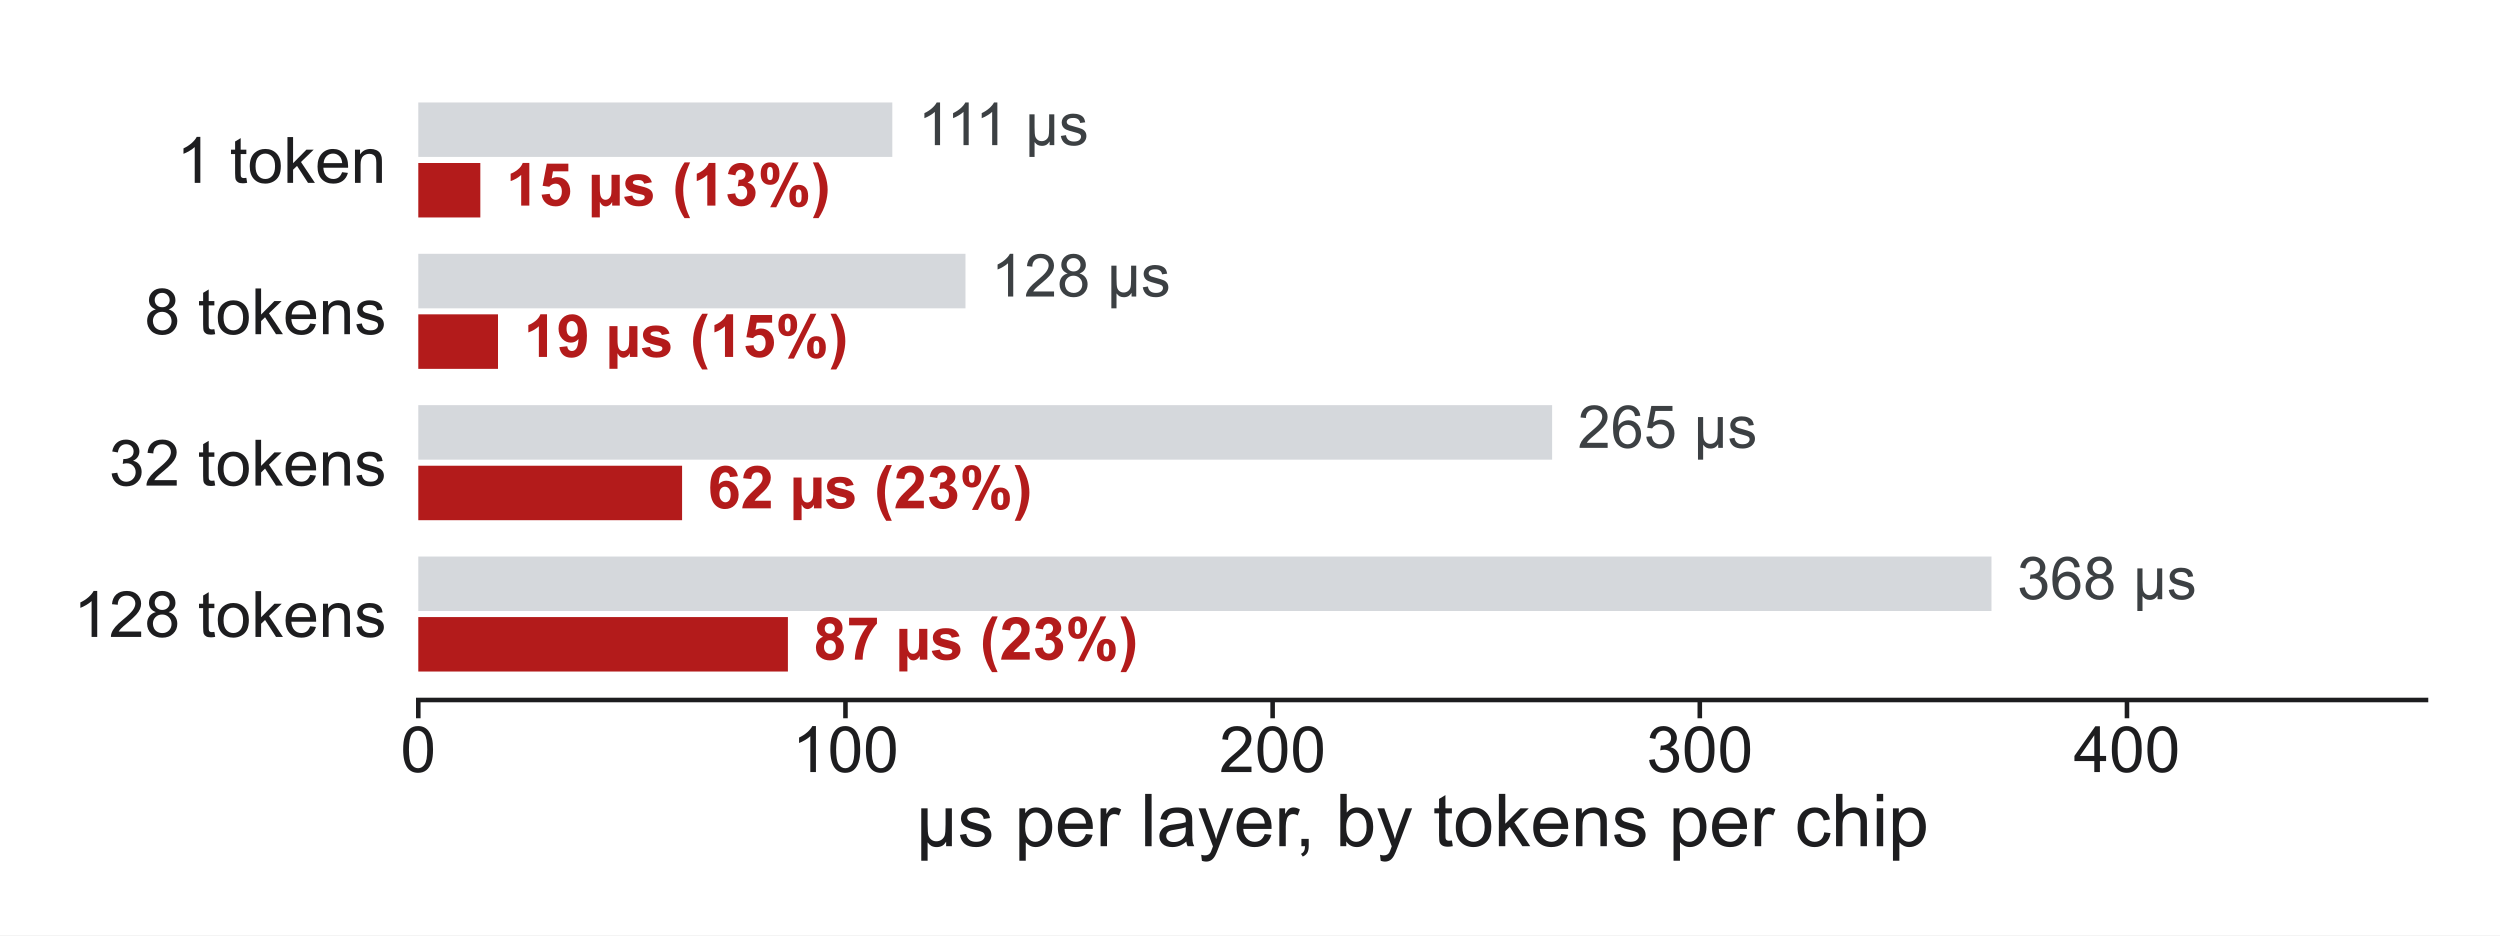
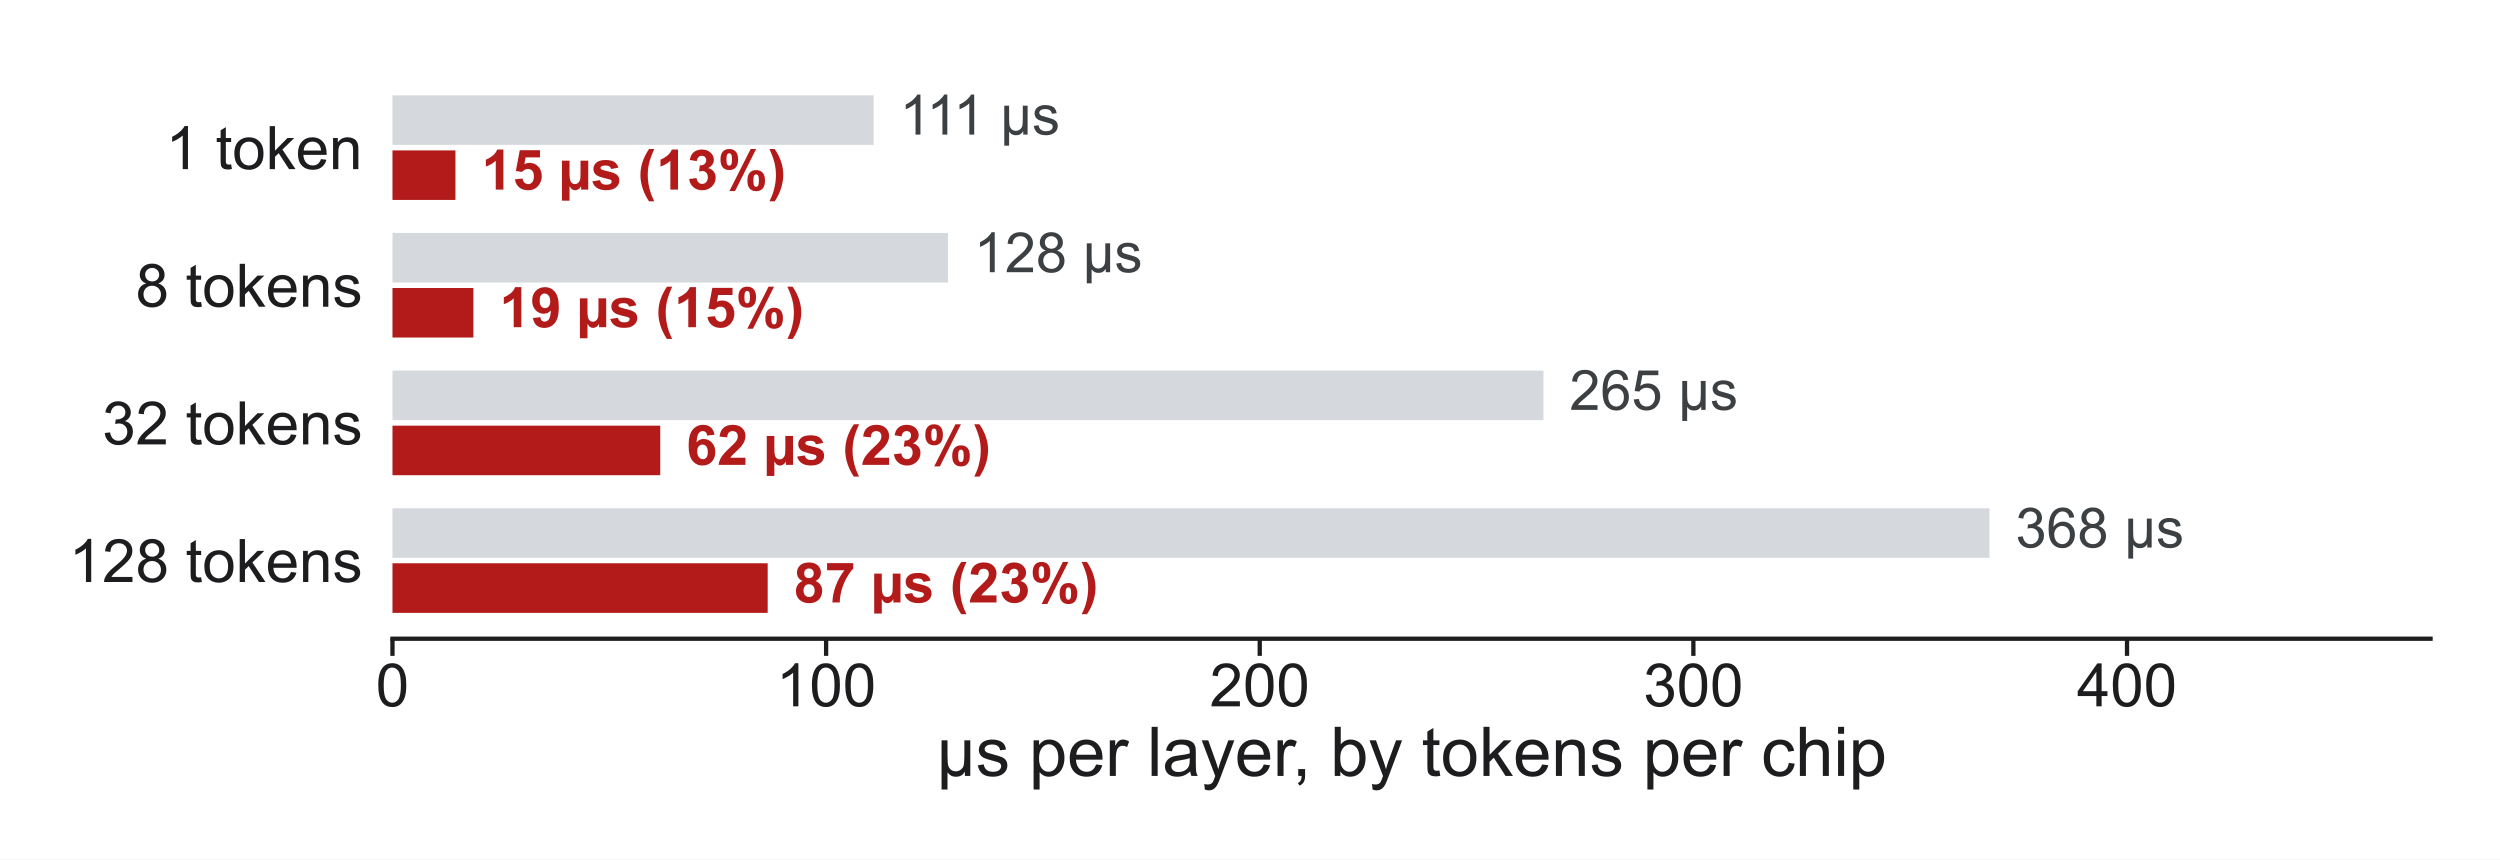
- <svg xmlns="http://www.w3.org/2000/svg" xmlns:xlink="http://www.w3.org/1999/xlink" width="1094.391pt" height="409.406pt" viewBox="0 0 1094.391 409.406" version="1.1">
+ <svg xmlns="http://www.w3.org/2000/svg" xmlns:xlink="http://www.w3.org/1999/xlink" width="1166.391pt" height="400.98pt" viewBox="0 0 1166.391 400.98" version="1.1">
  <defs>
    <style type="text/css">*{stroke-linejoin: round; stroke-linecap: butt}</style>
  </defs>
  <g id="figure_1">
    <g id="patch_1">
-       <path d="M 0 409.406  L 1094.391 409.406  L 1094.391 0  L 0 0  z " style="fill: #ffffff" />
+       <path d="M 0 400.98  L 1166.391 400.98  L 1166.391 0  L 0 0  z " style="fill: #ffffff" />
    </g>
    <g id="axes_1">
      <g id="patch_2">
-         <path d="M 183.11 306.426  L 1061.991 306.426  L 1061.991 32.4  L 183.11 32.4  z " style="fill: #ffffff" />
+         <path d="M 183.11 298  L 1133.991 298  L 1133.991 32.4  L 183.11 32.4  z " style="fill: #ffffff" />
      </g>
      <g id="patch_3">
-         <path d="M 183.11 68.707  L 390.612 68.707  L 390.612 44.856  L 183.11 44.856  z " clip-path="url(#p0109154edb)" style="fill: #d5d8dc" />
+         <path d="M 183.11 67.591  L 407.611 67.591  L 407.611 44.473  L 183.11 44.473  z " clip-path="url(#p126c690d4f)" style="fill: #d5d8dc" />
      </g>
      <g id="patch_4">
-         <path d="M 183.11 134.961  L 422.647 134.961  L 422.647 111.11  L 183.11 111.11  z " clip-path="url(#p0109154edb)" style="fill: #d5d8dc" />
+         <path d="M 183.11 131.808  L 442.271 131.808  L 442.271 108.689  L 183.11 108.689  z " clip-path="url(#p126c690d4f)" style="fill: #d5d8dc" />
      </g>
      <g id="patch_5">
-         <path d="M 183.11 201.215  L 679.447 201.215  L 679.447 177.364  L 183.11 177.364  z " clip-path="url(#p0109154edb)" style="fill: #d5d8dc" />
+         <path d="M 183.11 196.024  L 720.108 196.024  L 720.108 172.906  L 183.11 172.906  z " clip-path="url(#p126c690d4f)" style="fill: #d5d8dc" />
      </g>
      <g id="patch_6">
-         <path d="M 183.11 267.469  L 871.785 267.469  L 871.785 243.618  L 183.11 243.618  z " clip-path="url(#p0109154edb)" style="fill: #d5d8dc" />
+         <path d="M 183.11 260.241  L 928.202 260.241  L 928.202 237.123  L 183.11 237.123  z " clip-path="url(#p126c690d4f)" style="fill: #d5d8dc" />
      </g>
      <g id="patch_7">
-         <path d="M 183.11 95.209  L 210.267 95.209  L 210.267 71.357  L 183.11 71.357  z " clip-path="url(#p0109154edb)" style="fill: #b31b1b" />
+         <path d="M 183.11 93.277  L 212.492 93.277  L 212.492 70.159  L 183.11 70.159  z " clip-path="url(#p126c690d4f)" style="fill: #b31b1b" />
      </g>
      <g id="patch_8">
-         <path d="M 183.11 161.463  L 218.003 161.463  L 218.003 137.611  L 183.11 137.611  z " clip-path="url(#p0109154edb)" style="fill: #b31b1b" />
+         <path d="M 183.11 157.494  L 220.862 157.494  L 220.862 134.376  L 183.11 134.376  z " clip-path="url(#p126c690d4f)" style="fill: #b31b1b" />
      </g>
      <g id="patch_9">
-         <path d="M 183.11 227.717  L 298.586 227.717  L 298.586 203.865  L 183.11 203.865  z " clip-path="url(#p0109154edb)" style="fill: #b31b1b" />
+         <path d="M 183.11 221.711  L 308.046 221.711  L 308.046 198.593  L 183.11 198.593  z " clip-path="url(#p126c690d4f)" style="fill: #b31b1b" />
      </g>
      <g id="patch_10">
-         <path d="M 183.11 293.971  L 344.91 293.971  L 344.91 270.119  L 183.11 270.119  z " clip-path="url(#p0109154edb)" style="fill: #b31b1b" />
+         <path d="M 183.11 285.928  L 358.165 285.928  L 358.165 262.81  L 183.11 262.81  z " clip-path="url(#p126c690d4f)" style="fill: #b31b1b" />
      </g>
      <g id="matplotlib.axis_1">
        <g id="xtick_1">
          <g id="line2d_1">
            <defs>
-               <path id="ma9442c1496" d="M 0 0  L 0 8  " style="stroke: #1d1d1f; stroke-width: 2" />
+               <path id="m38dc1aca5f" d="M 0 0  L 0 8  " style="stroke: #1d1d1f; stroke-width: 2" />
            </defs>
            <g>
-               <use xlink:href="#ma9442c1496" x="183.11" y="306.426" style="fill: #1d1d1f; stroke: #1d1d1f; stroke-width: 2" />
+               <use xlink:href="#m38dc1aca5f" x="183.11" y="298" style="fill: #1d1d1f; stroke: #1d1d1f; stroke-width: 2" />
            </g>
          </g>
          <g id="text_1">
-             <g style="fill: #1d1d1f" transform="translate(175.3247 337.9681) scale(0.28 -0.28)">
+             <g style="fill: #1d1d1f" transform="translate(175.3247 329.5423) scale(0.28 -0.28)">
              <defs>
                <path id="ArialMT-30" d="M 266 2259  Q 266 3072 433 3567  Q 600 4063 929 4331  Q 1259 4600 1759 4600  Q 2128 4600 2406 4451  Q 2684 4303 2865 4023  Q 3047 3744 3150 3342  Q 3253 2941 3253 2259  Q 3253 1453 3087 958  Q 2922 463 2592 192  Q 2263 -78 1759 -78  Q 1097 -78 719 397  Q 266 969 266 2259  z M 844 2259  Q 844 1131 1108 757  Q 1372 384 1759 384  Q 2147 384 2411 759  Q 2675 1134 2675 2259  Q 2675 3391 2411 3762  Q 2147 4134 1753 4134  Q 1366 4134 1134 3806  Q 844 3388 844 2259  z " transform="scale(0.015625)" />
              </defs>
              <use xlink:href="#ArialMT-30" />
            </g>
          </g>
        </g>
        <g id="xtick_2">
          <g id="line2d_2">
            <g>
-               <use xlink:href="#ma9442c1496" x="370.106" y="306.426" style="fill: #1d1d1f; stroke: #1d1d1f; stroke-width: 2" />
+               <use xlink:href="#m38dc1aca5f" x="385.425" y="298" style="fill: #1d1d1f; stroke: #1d1d1f; stroke-width: 2" />
            </g>
          </g>
          <g id="text_2">
-             <g style="fill: #1d1d1f" transform="translate(346.7499 337.9681) scale(0.28 -0.28)">
+             <g style="fill: #1d1d1f" transform="translate(362.0691 329.5423) scale(0.28 -0.28)">
              <defs>
                <path id="ArialMT-31" d="M 2384 0  L 1822 0  L 1822 3584  Q 1619 3391 1289 3197  Q 959 3003 697 2906  L 697 3450  Q 1169 3672 1522 3987  Q 1875 4303 2022 4600  L 2384 4600  L 2384 0  z " transform="scale(0.015625)" />
              </defs>
              <use xlink:href="#ArialMT-31" />
              <use xlink:href="#ArialMT-30" transform="translate(55.61523 0)" />
              <use xlink:href="#ArialMT-30" transform="translate(111.2305 0)" />
            </g>
          </g>
        </g>
        <g id="xtick_3">
          <g id="line2d_3">
            <g>
-               <use xlink:href="#ma9442c1496" x="557.102" y="306.426" style="fill: #1d1d1f; stroke: #1d1d1f; stroke-width: 2" />
+               <use xlink:href="#m38dc1aca5f" x="587.74" y="298" style="fill: #1d1d1f; stroke: #1d1d1f; stroke-width: 2" />
            </g>
          </g>
          <g id="text_3">
-             <g style="fill: #1d1d1f" transform="translate(533.7458 337.9681) scale(0.28 -0.28)">
+             <g style="fill: #1d1d1f" transform="translate(564.3841 329.5423) scale(0.28 -0.28)">
              <defs>
                <path id="ArialMT-32" d="M 3222 541  L 3222 0  L 194 0  Q 188 203 259 391  Q 375 700 629 1000  Q 884 1300 1366 1694  Q 2113 2306 2375 2664  Q 2638 3022 2638 3341  Q 2638 3675 2398 3904  Q 2159 4134 1775 4134  Q 1369 4134 1125 3890  Q 881 3647 878 3216  L 300 3275  Q 359 3922 746 4261  Q 1134 4600 1788 4600  Q 2447 4600 2831 4234  Q 3216 3869 3216 3328  Q 3216 3053 3103 2787  Q 2991 2522 2730 2228  Q 2469 1934 1863 1422  Q 1356 997 1212 845  Q 1069 694 975 541  L 3222 541  z " transform="scale(0.015625)" />
              </defs>
              <use xlink:href="#ArialMT-32" />
              <use xlink:href="#ArialMT-30" transform="translate(55.61523 0)" />
              <use xlink:href="#ArialMT-30" transform="translate(111.2305 0)" />
            </g>
          </g>
        </g>
        <g id="xtick_4">
          <g id="line2d_4">
            <g>
-               <use xlink:href="#ma9442c1496" x="744.098" y="306.426" style="fill: #1d1d1f; stroke: #1d1d1f; stroke-width: 2" />
+               <use xlink:href="#m38dc1aca5f" x="790.055" y="298" style="fill: #1d1d1f; stroke: #1d1d1f; stroke-width: 2" />
            </g>
          </g>
          <g id="text_4">
-             <g style="fill: #1d1d1f" transform="translate(720.7417 337.9681) scale(0.28 -0.28)">
+             <g style="fill: #1d1d1f" transform="translate(766.6991 329.5423) scale(0.28 -0.28)">
              <defs>
                <path id="ArialMT-33" d="M 269 1209  L 831 1284  Q 928 806 1161 595  Q 1394 384 1728 384  Q 2125 384 2398 659  Q 2672 934 2672 1341  Q 2672 1728 2419 1979  Q 2166 2231 1775 2231  Q 1616 2231 1378 2169  L 1441 2663  Q 1497 2656 1531 2656  Q 1891 2656 2178 2843  Q 2466 3031 2466 3422  Q 2466 3731 2256 3934  Q 2047 4138 1716 4138  Q 1388 4138 1169 3931  Q 950 3725 888 3313  L 325 3413  Q 428 3978 793 4289  Q 1159 4600 1703 4600  Q 2078 4600 2393 4439  Q 2709 4278 2876 4000  Q 3044 3722 3044 3409  Q 3044 3113 2884 2869  Q 2725 2625 2413 2481  Q 2819 2388 3044 2092  Q 3269 1797 3269 1353  Q 3269 753 2831 336  Q 2394 -81 1725 -81  Q 1122 -81 723 278  Q 325 638 269 1209  z " transform="scale(0.015625)" />
              </defs>
              <use xlink:href="#ArialMT-33" />
              <use xlink:href="#ArialMT-30" transform="translate(55.61523 0)" />
              <use xlink:href="#ArialMT-30" transform="translate(111.2305 0)" />
            </g>
          </g>
        </g>
        <g id="xtick_5">
          <g id="line2d_5">
            <g>
-               <use xlink:href="#ma9442c1496" x="931.094" y="306.426" style="fill: #1d1d1f; stroke: #1d1d1f; stroke-width: 2" />
+               <use xlink:href="#m38dc1aca5f" x="992.37" y="298" style="fill: #1d1d1f; stroke: #1d1d1f; stroke-width: 2" />
            </g>
          </g>
          <g id="text_5">
-             <g style="fill: #1d1d1f" transform="translate(907.7376 337.9681) scale(0.28 -0.28)">
+             <g style="fill: #1d1d1f" transform="translate(969.0142 329.5423) scale(0.28 -0.28)">
              <defs>
                <path id="ArialMT-34" d="M 2069 0  L 2069 1097  L 81 1097  L 81 1613  L 2172 4581  L 2631 4581  L 2631 1613  L 3250 1613  L 3250 1097  L 2631 1097  L 2631 0  L 2069 0  z M 2069 1613  L 2069 3678  L 634 1613  L 2069 1613  z " transform="scale(0.015625)" />
              </defs>
              <use xlink:href="#ArialMT-34" />
              <use xlink:href="#ArialMT-30" transform="translate(55.61523 0)" />
              <use xlink:href="#ArialMT-30" transform="translate(111.2305 0)" />
            </g>
          </g>
        </g>
        <g id="text_6">
-           <g style="fill: #1d1d1f" transform="translate(400.7878 370.4381) scale(0.32 -0.32)">
+           <g style="fill: #1d1d1f" transform="translate(436.7878 362.0123) scale(0.32 -0.32)">
            <defs>
              <path id="ArialMT-b5" d="M 3181 3319  L 3181 0  L 2678 0  L 2678 394  Q 2516 144 2356 50  Q 2138 -78 1847 -78  Q 1588 -78 1388 25  Q 1238 103 1056 334  L 1056 -1272  L 500 -1272  L 500 3319  L 1056 3319  L 1056 1913  Q 1056 1147 1137 920  Q 1219 694 1401 562  Q 1584 431 1822 431  Q 2072 431 2269 568  Q 2466 706 2547 923  Q 2628 1141 2628 1903  L 2628 3319  L 3181 3319  z " transform="scale(0.015625)" />
              <path id="ArialMT-73" d="M 197 991  L 753 1078  Q 800 744 1014 566  Q 1228 388 1613 388  Q 2000 388 2187 545  Q 2375 703 2375 916  Q 2375 1106 2209 1216  Q 2094 1291 1634 1406  Q 1016 1563 777 1677  Q 538 1791 414 1992  Q 291 2194 291 2438  Q 291 2659 392 2848  Q 494 3038 669 3163  Q 800 3259 1026 3326  Q 1253 3394 1513 3394  Q 1903 3394 2198 3281  Q 2494 3169 2634 2976  Q 2775 2784 2828 2463  L 2278 2388  Q 2241 2644 2061 2787  Q 1881 2931 1553 2931  Q 1166 2931 1000 2803  Q 834 2675 834 2503  Q 834 2394 903 2306  Q 972 2216 1119 2156  Q 1203 2125 1616 2013  Q 2213 1853 2448 1751  Q 2684 1650 2818 1456  Q 2953 1263 2953 975  Q 2953 694 2789 445  Q 2625 197 2315 61  Q 2006 -75 1616 -75  Q 969 -75 630 194  Q 291 463 197 991  z " transform="scale(0.015625)" />
              <path id="ArialMT-20" transform="scale(0.015625)" />
              <path id="ArialMT-70" d="M 422 -1272  L 422 3319  L 934 3319  L 934 2888  Q 1116 3141 1344 3267  Q 1572 3394 1897 3394  Q 2322 3394 2647 3175  Q 2972 2956 3137 2557  Q 3303 2159 3303 1684  Q 3303 1175 3120 767  Q 2938 359 2589 142  Q 2241 -75 1856 -75  Q 1575 -75 1351 44  Q 1128 163 984 344  L 984 -1272  L 422 -1272  z M 931 1641  Q 931 1000 1190 694  Q 1450 388 1819 388  Q 2194 388 2461 705  Q 2728 1022 2728 1688  Q 2728 2322 2467 2637  Q 2206 2953 1844 2953  Q 1484 2953 1207 2617  Q 931 2281 931 1641  z " transform="scale(0.015625)" />
              <path id="ArialMT-65" d="M 2694 1069  L 3275 997  Q 3138 488 2766 206  Q 2394 -75 1816 -75  Q 1088 -75 661 373  Q 234 822 234 1631  Q 234 2469 665 2931  Q 1097 3394 1784 3394  Q 2450 3394 2872 2941  Q 3294 2488 3294 1666  Q 3294 1616 3291 1516  L 816 1516  Q 847 969 1125 678  Q 1403 388 1819 388  Q 2128 388 2347 550  Q 2566 713 2694 1069  z M 847 1978  L 2700 1978  Q 2663 2397 2488 2606  Q 2219 2931 1791 2931  Q 1403 2931 1139 2672  Q 875 2413 847 1978  z " transform="scale(0.015625)" />
              <path id="ArialMT-72" d="M 416 0  L 416 3319  L 922 3319  L 922 2816  Q 1116 3169 1280 3281  Q 1444 3394 1641 3394  Q 1925 3394 2219 3213  L 2025 2691  Q 1819 2813 1613 2813  Q 1428 2813 1281 2702  Q 1134 2591 1072 2394  Q 978 2094 978 1738  L 978 0  L 416 0  z " transform="scale(0.015625)" />
              <path id="ArialMT-6c" d="M 409 0  L 409 4581  L 972 4581  L 972 0  L 409 0  z " transform="scale(0.015625)" />
              <path id="ArialMT-61" d="M 2588 409  Q 2275 144 1986 34  Q 1697 -75 1366 -75  Q 819 -75 525 192  Q 231 459 231 875  Q 231 1119 342 1320  Q 453 1522 633 1644  Q 813 1766 1038 1828  Q 1203 1872 1538 1913  Q 2219 1994 2541 2106  Q 2544 2222 2544 2253  Q 2544 2597 2384 2738  Q 2169 2928 1744 2928  Q 1347 2928 1158 2789  Q 969 2650 878 2297  L 328 2372  Q 403 2725 575 2942  Q 747 3159 1072 3276  Q 1397 3394 1825 3394  Q 2250 3394 2515 3294  Q 2781 3194 2906 3042  Q 3031 2891 3081 2659  Q 3109 2516 3109 2141  L 3109 1391  Q 3109 606 3145 398  Q 3181 191 3288 0  L 2700 0  Q 2613 175 2588 409  z M 2541 1666  Q 2234 1541 1622 1453  Q 1275 1403 1131 1340  Q 988 1278 909 1158  Q 831 1038 831 891  Q 831 666 1001 516  Q 1172 366 1500 366  Q 1825 366 2078 508  Q 2331 650 2450 897  Q 2541 1088 2541 1459  L 2541 1666  z " transform="scale(0.015625)" />
              <path id="ArialMT-79" d="M 397 -1278  L 334 -750  Q 519 -800 656 -800  Q 844 -800 956 -737  Q 1069 -675 1141 -563  Q 1194 -478 1313 -144  Q 1328 -97 1363 -6  L 103 3319  L 709 3319  L 1400 1397  Q 1534 1031 1641 628  Q 1738 1016 1872 1384  L 2581 3319  L 3144 3319  L 1881 -56  Q 1678 -603 1566 -809  Q 1416 -1088 1222 -1217  Q 1028 -1347 759 -1347  Q 597 -1347 397 -1278  z " transform="scale(0.015625)" />
              <path id="ArialMT-2c" d="M 569 0  L 569 641  L 1209 641  L 1209 0  Q 1209 -353 1084 -570  Q 959 -788 688 -906  L 531 -666  Q 709 -588 793 -436  Q 878 -284 888 0  L 569 0  z " transform="scale(0.015625)" />
              <path id="ArialMT-62" d="M 941 0  L 419 0  L 419 4581  L 981 4581  L 981 2947  Q 1338 3394 1891 3394  Q 2197 3394 2470 3270  Q 2744 3147 2920 2923  Q 3097 2700 3197 2384  Q 3297 2069 3297 1709  Q 3297 856 2875 390  Q 2453 -75 1863 -75  Q 1275 -75 941 416  L 941 0  z M 934 1684  Q 934 1088 1097 822  Q 1363 388 1816 388  Q 2184 388 2453 708  Q 2722 1028 2722 1663  Q 2722 2313 2464 2622  Q 2206 2931 1841 2931  Q 1472 2931 1203 2611  Q 934 2291 934 1684  z " transform="scale(0.015625)" />
              <path id="ArialMT-74" d="M 1650 503  L 1731 6  Q 1494 -44 1306 -44  Q 1000 -44 831 53  Q 663 150 594 308  Q 525 466 525 972  L 525 2881  L 113 2881  L 113 3319  L 525 3319  L 525 4141  L 1084 4478  L 1084 3319  L 1650 3319  L 1650 2881  L 1084 2881  L 1084 941  Q 1084 700 1114 631  Q 1144 563 1211 522  Q 1278 481 1403 481  Q 1497 481 1650 503  z " transform="scale(0.015625)" />
              <path id="ArialMT-6f" d="M 213 1659  Q 213 2581 725 3025  Q 1153 3394 1769 3394  Q 2453 3394 2887 2945  Q 3322 2497 3322 1706  Q 3322 1066 3130 698  Q 2938 331 2570 128  Q 2203 -75 1769 -75  Q 1072 -75 642 372  Q 213 819 213 1659  z M 791 1659  Q 791 1022 1069 705  Q 1347 388 1769 388  Q 2188 388 2466 706  Q 2744 1025 2744 1678  Q 2744 2294 2464 2611  Q 2184 2928 1769 2928  Q 1347 2928 1069 2612  Q 791 2297 791 1659  z " transform="scale(0.015625)" />
              <path id="ArialMT-6b" d="M 425 0  L 425 4581  L 988 4581  L 988 1969  L 2319 3319  L 3047 3319  L 1778 2088  L 3175 0  L 2481 0  L 1384 1697  L 988 1316  L 988 0  L 425 0  z " transform="scale(0.015625)" />
              <path id="ArialMT-6e" d="M 422 0  L 422 3319  L 928 3319  L 928 2847  Q 1294 3394 1984 3394  Q 2284 3394 2536 3286  Q 2788 3178 2913 3003  Q 3038 2828 3088 2588  Q 3119 2431 3119 2041  L 3119 0  L 2556 0  L 2556 2019  Q 2556 2363 2490 2533  Q 2425 2703 2258 2804  Q 2091 2906 1866 2906  Q 1506 2906 1245 2678  Q 984 2450 984 1813  L 984 0  L 422 0  z " transform="scale(0.015625)" />
              <path id="ArialMT-63" d="M 2588 1216  L 3141 1144  Q 3050 572 2676 248  Q 2303 -75 1759 -75  Q 1078 -75 664 370  Q 250 816 250 1647  Q 250 2184 428 2587  Q 606 2991 970 3192  Q 1334 3394 1763 3394  Q 2303 3394 2647 3120  Q 2991 2847 3088 2344  L 2541 2259  Q 2463 2594 2264 2762  Q 2066 2931 1784 2931  Q 1359 2931 1093 2626  Q 828 2322 828 1663  Q 828 994 1084 691  Q 1341 388 1753 388  Q 2084 388 2306 591  Q 2528 794 2588 1216  z " transform="scale(0.015625)" />
              <path id="ArialMT-68" d="M 422 0  L 422 4581  L 984 4581  L 984 2938  Q 1378 3394 1978 3394  Q 2347 3394 2619 3248  Q 2891 3103 3008 2847  Q 3125 2591 3125 2103  L 3125 0  L 2563 0  L 2563 2103  Q 2563 2525 2380 2717  Q 2197 2909 1863 2909  Q 1613 2909 1392 2779  Q 1172 2650 1078 2428  Q 984 2206 984 1816  L 984 0  L 422 0  z " transform="scale(0.015625)" />
              <path id="ArialMT-69" d="M 425 3934  L 425 4581  L 988 4581  L 988 3934  L 425 3934  z M 425 0  L 425 3319  L 988 3319  L 988 0  L 425 0  z " transform="scale(0.015625)" />
            </defs>
            <use xlink:href="#ArialMT-b5" />
            <use xlink:href="#ArialMT-73" transform="translate(57.61719 0)" />
            <use xlink:href="#ArialMT-20" transform="translate(107.6172 0)" />
            <use xlink:href="#ArialMT-70" transform="translate(135.4004 0)" />
            <use xlink:href="#ArialMT-65" transform="translate(191.0156 0)" />
            <use xlink:href="#ArialMT-72" transform="translate(246.6309 0)" />
            <use xlink:href="#ArialMT-20" transform="translate(279.9316 0)" />
            <use xlink:href="#ArialMT-6c" transform="translate(307.7148 0)" />
            <use xlink:href="#ArialMT-61" transform="translate(329.9316 0)" />
            <use xlink:href="#ArialMT-79" transform="translate(385.5469 0)" />
            <use xlink:href="#ArialMT-65" transform="translate(435.5469 0)" />
            <use xlink:href="#ArialMT-72" transform="translate(491.1621 0)" />
            <use xlink:href="#ArialMT-2c" transform="translate(518.9629 0)" />
            <use xlink:href="#ArialMT-20" transform="translate(546.7461 0)" />
            <use xlink:href="#ArialMT-62" transform="translate(574.5293 0)" />
            <use xlink:href="#ArialMT-79" transform="translate(630.1445 0)" />
            <use xlink:href="#ArialMT-20" transform="translate(680.1445 0)" />
            <use xlink:href="#ArialMT-74" transform="translate(707.9277 0)" />
            <use xlink:href="#ArialMT-6f" transform="translate(735.7109 0)" />
            <use xlink:href="#ArialMT-6b" transform="translate(791.3262 0)" />
            <use xlink:href="#ArialMT-65" transform="translate(841.3262 0)" />
            <use xlink:href="#ArialMT-6e" transform="translate(896.9414 0)" />
            <use xlink:href="#ArialMT-73" transform="translate(952.5566 0)" />
            <use xlink:href="#ArialMT-20" transform="translate(1002.557 0)" />
            <use xlink:href="#ArialMT-70" transform="translate(1030.34 0)" />
            <use xlink:href="#ArialMT-65" transform="translate(1085.955 0)" />
            <use xlink:href="#ArialMT-72" transform="translate(1141.57 0)" />
            <use xlink:href="#ArialMT-20" transform="translate(1174.871 0)" />
            <use xlink:href="#ArialMT-63" transform="translate(1202.654 0)" />
            <use xlink:href="#ArialMT-68" transform="translate(1252.654 0)" />
            <use xlink:href="#ArialMT-69" transform="translate(1308.27 0)" />
            <use xlink:href="#ArialMT-70" transform="translate(1330.486 0)" />
          </g>
        </g>
      </g>
      <g id="matplotlib.axis_2">
        <g id="ytick_1">
          <g id="line2d_6" />
          <g id="text_7">
-             <g style="fill: #1d1d1f" transform="translate(77.27 80.05317) scale(0.28 -0.28)">
+             <g style="fill: #1d1d1f" transform="translate(77.27 78.89605) scale(0.28 -0.28)">
              <use xlink:href="#ArialMT-31" />
              <use xlink:href="#ArialMT-20" transform="translate(55.61523 0)" />
              <use xlink:href="#ArialMT-74" transform="translate(83.39844 0)" />
              <use xlink:href="#ArialMT-6f" transform="translate(111.1816 0)" />
              <use xlink:href="#ArialMT-6b" transform="translate(166.7969 0)" />
              <use xlink:href="#ArialMT-65" transform="translate(216.7969 0)" />
              <use xlink:href="#ArialMT-6e" transform="translate(272.4121 0)" />
            </g>
          </g>
        </g>
        <g id="ytick_2">
          <g id="line2d_7" />
          <g id="text_8">
-             <g style="fill: #1d1d1f" transform="translate(63.27 146.3071) scale(0.28 -0.28)">
+             <g style="fill: #1d1d1f" transform="translate(63.27 143.1128) scale(0.28 -0.28)">
              <defs>
                <path id="ArialMT-38" d="M 1131 2484  Q 781 2613 612 2850  Q 444 3088 444 3419  Q 444 3919 803 4259  Q 1163 4600 1759 4600  Q 2359 4600 2725 4251  Q 3091 3903 3091 3403  Q 3091 3084 2923 2848  Q 2756 2613 2416 2484  Q 2838 2347 3058 2040  Q 3278 1734 3278 1309  Q 3278 722 2862 322  Q 2447 -78 1769 -78  Q 1091 -78 675 323  Q 259 725 259 1325  Q 259 1772 486 2073  Q 713 2375 1131 2484  z M 1019 3438  Q 1019 3113 1228 2906  Q 1438 2700 1772 2700  Q 2097 2700 2305 2904  Q 2513 3109 2513 3406  Q 2513 3716 2298 3927  Q 2084 4138 1766 4138  Q 1444 4138 1231 3931  Q 1019 3725 1019 3438  z M 838 1322  Q 838 1081 952 856  Q 1066 631 1291 507  Q 1516 384 1775 384  Q 2178 384 2440 643  Q 2703 903 2703 1303  Q 2703 1709 2433 1975  Q 2163 2241 1756 2241  Q 1359 2241 1098 1978  Q 838 1716 838 1322  z " transform="scale(0.015625)" />
              </defs>
              <use xlink:href="#ArialMT-38" />
              <use xlink:href="#ArialMT-20" transform="translate(55.61523 0)" />
              <use xlink:href="#ArialMT-74" transform="translate(83.39844 0)" />
              <use xlink:href="#ArialMT-6f" transform="translate(111.1816 0)" />
              <use xlink:href="#ArialMT-6b" transform="translate(166.7969 0)" />
              <use xlink:href="#ArialMT-65" transform="translate(216.7969 0)" />
              <use xlink:href="#ArialMT-6e" transform="translate(272.4121 0)" />
              <use xlink:href="#ArialMT-73" transform="translate(328.0273 0)" />
            </g>
          </g>
        </g>
        <g id="ytick_3">
          <g id="line2d_8" />
          <g id="text_9">
-             <g style="fill: #1d1d1f" transform="translate(47.69938 212.561) scale(0.28 -0.28)">
+             <g style="fill: #1d1d1f" transform="translate(47.69938 207.3295) scale(0.28 -0.28)">
              <use xlink:href="#ArialMT-33" />
              <use xlink:href="#ArialMT-32" transform="translate(55.61523 0)" />
              <use xlink:href="#ArialMT-20" transform="translate(111.2305 0)" />
              <use xlink:href="#ArialMT-74" transform="translate(139.0137 0)" />
              <use xlink:href="#ArialMT-6f" transform="translate(166.7969 0)" />
              <use xlink:href="#ArialMT-6b" transform="translate(222.4121 0)" />
              <use xlink:href="#ArialMT-65" transform="translate(272.4121 0)" />
              <use xlink:href="#ArialMT-6e" transform="translate(328.0273 0)" />
              <use xlink:href="#ArialMT-73" transform="translate(383.6426 0)" />
            </g>
          </g>
        </g>
        <g id="ytick_4">
          <g id="line2d_9" />
          <g id="text_10">
-             <g style="fill: #1d1d1f" transform="translate(32.12875 278.815) scale(0.28 -0.28)">
+             <g style="fill: #1d1d1f" transform="translate(32.12875 271.5463) scale(0.28 -0.28)">
              <use xlink:href="#ArialMT-31" />
              <use xlink:href="#ArialMT-32" transform="translate(55.61523 0)" />
              <use xlink:href="#ArialMT-38" transform="translate(111.2305 0)" />
              <use xlink:href="#ArialMT-20" transform="translate(166.8457 0)" />
              <use xlink:href="#ArialMT-74" transform="translate(194.6289 0)" />
              <use xlink:href="#ArialMT-6f" transform="translate(222.4121 0)" />
              <use xlink:href="#ArialMT-6b" transform="translate(278.0273 0)" />
              <use xlink:href="#ArialMT-65" transform="translate(328.0273 0)" />
              <use xlink:href="#ArialMT-6e" transform="translate(383.6426 0)" />
              <use xlink:href="#ArialMT-73" transform="translate(439.2578 0)" />
            </g>
          </g>
        </g>
      </g>
      <g id="patch_11">
-         <path d="M 183.11 306.426  L 1061.991 306.426  " style="fill: none; stroke: #1d1d1f; stroke-width: 2; stroke-linejoin: miter; stroke-linecap: square" />
+         <path d="M 183.11 298  L 1133.991 298  " style="fill: none; stroke: #1d1d1f; stroke-width: 2; stroke-linejoin: miter; stroke-linecap: square" />
      </g>
      <g id="text_11">
-         <g style="fill: #3c4043" transform="translate(401.832 63.54145) scale(0.26 -0.26)">
+         <g style="fill: #3c4043" transform="translate(419.7503 62.79176) scale(0.26 -0.26)">
          <use xlink:href="#ArialMT-31" />
          <use xlink:href="#ArialMT-31" transform="translate(48.24023 0)" />
          <use xlink:href="#ArialMT-31" transform="translate(96.48047 0)" />
          <use xlink:href="#ArialMT-20" transform="translate(152.0957 0)" />
          <use xlink:href="#ArialMT-b5" transform="translate(179.8789 0)" />
          <use xlink:href="#ArialMT-73" transform="translate(237.4961 0)" />
        </g>
      </g>
      <g id="text_12">
-         <g style="fill: #b31b1b" transform="translate(221.4865 90.01052) scale(0.26 -0.26)">
+         <g style="fill: #b31b1b" transform="translate(224.6304 88.44596) scale(0.26 -0.26)">
          <defs>
            <path id="Arial-BoldMT-31" d="M 2519 0  L 1641 0  L 1641 3309  Q 1159 2859 506 2644  L 506 3441  Q 850 3553 1253 3867  Q 1656 4181 1806 4600  L 2519 4600  L 2519 0  z " transform="scale(0.015625)" />
            <path id="Arial-BoldMT-35" d="M 284 1178  L 1159 1269  Q 1197 972 1381 798  Q 1566 625 1806 625  Q 2081 625 2272 848  Q 2463 1072 2463 1522  Q 2463 1944 2273 2155  Q 2084 2366 1781 2366  Q 1403 2366 1103 2031  L 391 2134  L 841 4519  L 3163 4519  L 3163 3697  L 1506 3697  L 1369 2919  Q 1663 3066 1969 3066  Q 2553 3066 2959 2641  Q 3366 2216 3366 1538  Q 3366 972 3038 528  Q 2591 -78 1797 -78  Q 1163 -78 763 262  Q 363 603 284 1178  z " transform="scale(0.015625)" />
            <path id="Arial-BoldMT-20" transform="scale(0.015625)" />
            <path id="Arial-BoldMT-b5" d="M 347 3319  L 1219 3319  L 1219 1816  Q 1219 1166 1350 931  Q 1516 628 1841 628  Q 2016 628 2172 740  Q 2328 853 2403 1053  Q 2478 1253 2478 1806  L 2478 3319  L 3366 3319  L 3366 0  L 2547 0  L 2547 400  Q 2453 225 2368 137  Q 2284 50 2142 -15  Q 2000 -81 1881 -81  Q 1659 -81 1488 41  Q 1366 131 1219 400  L 1219 -1272  L 347 -1272  L 347 3319  z " transform="scale(0.015625)" />
            <path id="Arial-BoldMT-73" d="M 150 947  L 1031 1081  Q 1088 825 1259 692  Q 1431 559 1741 559  Q 2081 559 2253 684  Q 2369 772 2369 919  Q 2369 1019 2306 1084  Q 2241 1147 2013 1200  Q 950 1434 666 1628  Q 272 1897 272 2375  Q 272 2806 612 3100  Q 953 3394 1669 3394  Q 2350 3394 2681 3172  Q 3013 2950 3138 2516  L 2309 2363  Q 2256 2556 2107 2659  Q 1959 2763 1684 2763  Q 1338 2763 1188 2666  Q 1088 2597 1088 2488  Q 1088 2394 1175 2328  Q 1294 2241 1995 2081  Q 2697 1922 2975 1691  Q 3250 1456 3250 1038  Q 3250 581 2869 253  Q 2488 -75 1741 -75  Q 1063 -75 667 200  Q 272 475 150 947  z " transform="scale(0.015625)" />
            <path id="Arial-BoldMT-28" d="M 1916 -1347  L 1313 -1347  Q 834 -625 584 153  Q 334 931 334 1659  Q 334 2563 644 3369  Q 913 4069 1325 4659  L 1925 4659  Q 1497 3713 1336 3048  Q 1175 2384 1175 1641  Q 1175 1128 1270 590  Q 1366 53 1531 -431  Q 1641 -750 1916 -1347  z " transform="scale(0.015625)" />
            <path id="Arial-BoldMT-33" d="M 241 1216  L 1091 1319  Q 1131 994 1309 822  Q 1488 650 1741 650  Q 2013 650 2198 856  Q 2384 1063 2384 1413  Q 2384 1744 2206 1937  Q 2028 2131 1772 2131  Q 1603 2131 1369 2066  L 1466 2781  Q 1822 2772 2009 2936  Q 2197 3100 2197 3372  Q 2197 3603 2059 3740  Q 1922 3878 1694 3878  Q 1469 3878 1309 3722  Q 1150 3566 1116 3266  L 306 3403  Q 391 3819 561 4067  Q 731 4316 1036 4458  Q 1341 4600 1719 4600  Q 2366 4600 2756 4188  Q 3078 3850 3078 3425  Q 3078 2822 2419 2463  Q 2813 2378 3048 2084  Q 3284 1791 3284 1375  Q 3284 772 2843 347  Q 2403 -78 1747 -78  Q 1125 -78 715 280  Q 306 638 241 1216  z " transform="scale(0.015625)" />
            <path id="Arial-BoldMT-25" d="M 278 3450  Q 278 4066 548 4362  Q 819 4659 1281 4659  Q 1759 4659 2029 4364  Q 2300 4069 2300 3450  Q 2300 2834 2029 2537  Q 1759 2241 1297 2241  Q 819 2241 548 2536  Q 278 2831 278 3450  z M 963 3456  Q 963 3009 1066 2856  Q 1144 2744 1281 2744  Q 1422 2744 1500 2856  Q 1600 3009 1600 3456  Q 1600 3903 1500 4053  Q 1422 4169 1281 4169  Q 1144 4169 1066 4056  Q 963 3903 963 3456  z M 1950 -175  L 1300 -175  L 3741 4659  L 4372 4659  L 1950 -175  z M 3369 1028  Q 3369 1644 3639 1941  Q 3909 2238 4378 2238  Q 4850 2238 5120 1941  Q 5391 1644 5391 1028  Q 5391 409 5120 112  Q 4850 -184 4388 -184  Q 3909 -184 3639 112  Q 3369 409 3369 1028  z M 4053 1031  Q 4053 584 4156 434  Q 4234 319 4372 319  Q 4513 319 4588 431  Q 4691 584 4691 1031  Q 4691 1478 4591 1631  Q 4513 1744 4372 1744  Q 4231 1744 4156 1631  Q 4053 1478 4053 1031  z " transform="scale(0.015625)" />
            <path id="Arial-BoldMT-29" d="M 216 -1347  Q 475 -791 581 -494  Q 688 -197 778 190  Q 869 578 912 926  Q 956 1275 956 1641  Q 956 2384 797 3048  Q 638 3713 209 4659  L 806 4659  Q 1278 3988 1539 3234  Q 1800 2481 1800 1706  Q 1800 1053 1594 306  Q 1359 -531 822 -1347  L 216 -1347  z " transform="scale(0.015625)" />
          </defs>
          <use xlink:href="#Arial-BoldMT-31" />
          <use xlink:href="#Arial-BoldMT-35" transform="translate(55.61523 0)" />
          <use xlink:href="#Arial-BoldMT-20" transform="translate(111.2305 0)" />
          <use xlink:href="#Arial-BoldMT-b5" transform="translate(139.0137 0)" />
          <use xlink:href="#Arial-BoldMT-73" transform="translate(196.6309 0)" />
          <use xlink:href="#Arial-BoldMT-20" transform="translate(252.2461 0)" />
          <use xlink:href="#Arial-BoldMT-28" transform="translate(280.0293 0)" />
          <use xlink:href="#Arial-BoldMT-31" transform="translate(313.3301 0)" />
          <use xlink:href="#Arial-BoldMT-33" transform="translate(368.9453 0)" />
          <use xlink:href="#Arial-BoldMT-25" transform="translate(424.5605 0)" />
          <use xlink:href="#Arial-BoldMT-29" transform="translate(513.4766 0)" />
        </g>
      </g>
      <g id="text_13">
-         <g style="fill: #3c4043" transform="translate(433.8668 129.7954) scale(0.26 -0.26)">
+         <g style="fill: #3c4043" transform="translate(454.4094 127.0085) scale(0.26 -0.26)">
          <use xlink:href="#ArialMT-31" />
          <use xlink:href="#ArialMT-32" transform="translate(55.61523 0)" />
          <use xlink:href="#ArialMT-38" transform="translate(111.2305 0)" />
          <use xlink:href="#ArialMT-20" transform="translate(166.8457 0)" />
          <use xlink:href="#ArialMT-b5" transform="translate(194.6289 0)" />
          <use xlink:href="#ArialMT-73" transform="translate(252.2461 0)" />
        </g>
      </g>
      <g id="text_14">
-         <g style="fill: #b31b1b" transform="translate(229.2232 156.2644) scale(0.26 -0.26)">
+         <g style="fill: #b31b1b" transform="translate(233.0009 152.6627) scale(0.26 -0.26)">
          <defs>
            <path id="Arial-BoldMT-39" d="M 291 1059  L 1141 1153  Q 1172 894 1303 769  Q 1434 644 1650 644  Q 1922 644 2112 894  Q 2303 1144 2356 1931  Q 2025 1547 1528 1547  Q 988 1547 595 1964  Q 203 2381 203 3050  Q 203 3747 617 4173  Q 1031 4600 1672 4600  Q 2369 4600 2816 4061  Q 3263 3522 3263 2288  Q 3263 1031 2797 475  Q 2331 -81 1584 -81  Q 1047 -81 715 205  Q 384 491 291 1059  z M 2278 2978  Q 2278 3403 2083 3637  Q 1888 3872 1631 3872  Q 1388 3872 1227 3680  Q 1066 3488 1066 3050  Q 1066 2606 1241 2398  Q 1416 2191 1678 2191  Q 1931 2191 2104 2391  Q 2278 2591 2278 2978  z " transform="scale(0.015625)" />
          </defs>
          <use xlink:href="#Arial-BoldMT-31" />
          <use xlink:href="#Arial-BoldMT-39" transform="translate(55.61523 0)" />
          <use xlink:href="#Arial-BoldMT-20" transform="translate(111.2305 0)" />
          <use xlink:href="#Arial-BoldMT-b5" transform="translate(139.0137 0)" />
          <use xlink:href="#Arial-BoldMT-73" transform="translate(196.6309 0)" />
          <use xlink:href="#Arial-BoldMT-20" transform="translate(252.2461 0)" />
          <use xlink:href="#Arial-BoldMT-28" transform="translate(280.0293 0)" />
          <use xlink:href="#Arial-BoldMT-31" transform="translate(313.3301 0)" />
          <use xlink:href="#Arial-BoldMT-35" transform="translate(368.9453 0)" />
          <use xlink:href="#Arial-BoldMT-25" transform="translate(424.5605 0)" />
          <use xlink:href="#Arial-BoldMT-29" transform="translate(513.4766 0)" />
        </g>
      </g>
      <g id="text_15">
-         <g style="fill: #3c4043" transform="translate(690.6666 196.0493) scale(0.26 -0.26)">
+         <g style="fill: #3c4043" transform="translate(732.2469 191.2253) scale(0.26 -0.26)">
          <defs>
            <path id="ArialMT-36" d="M 3184 3459  L 2625 3416  Q 2550 3747 2413 3897  Q 2184 4138 1850 4138  Q 1581 4138 1378 3988  Q 1113 3794 959 3422  Q 806 3050 800 2363  Q 1003 2672 1297 2822  Q 1591 2972 1913 2972  Q 2475 2972 2870 2558  Q 3266 2144 3266 1488  Q 3266 1056 3080 686  Q 2894 316 2569 119  Q 2244 -78 1831 -78  Q 1128 -78 684 439  Q 241 956 241 2144  Q 241 3472 731 4075  Q 1159 4600 1884 4600  Q 2425 4600 2770 4297  Q 3116 3994 3184 3459  z M 888 1484  Q 888 1194 1011 928  Q 1134 663 1356 523  Q 1578 384 1822 384  Q 2178 384 2434 671  Q 2691 959 2691 1453  Q 2691 1928 2437 2201  Q 2184 2475 1800 2475  Q 1419 2475 1153 2201  Q 888 1928 888 1484  z " transform="scale(0.015625)" />
            <path id="ArialMT-35" d="M 266 1200  L 856 1250  Q 922 819 1161 601  Q 1400 384 1738 384  Q 2144 384 2425 690  Q 2706 997 2706 1503  Q 2706 1984 2436 2262  Q 2166 2541 1728 2541  Q 1456 2541 1237 2417  Q 1019 2294 894 2097  L 366 2166  L 809 4519  L 3088 4519  L 3088 3981  L 1259 3981  L 1013 2750  Q 1425 3038 1878 3038  Q 2478 3038 2890 2622  Q 3303 2206 3303 1553  Q 3303 931 2941 478  Q 2500 -78 1738 -78  Q 1113 -78 717 272  Q 322 622 266 1200  z " transform="scale(0.015625)" />
          </defs>
          <use xlink:href="#ArialMT-32" />
          <use xlink:href="#ArialMT-36" transform="translate(55.61523 0)" />
          <use xlink:href="#ArialMT-35" transform="translate(111.2305 0)" />
          <use xlink:href="#ArialMT-20" transform="translate(166.8457 0)" />
          <use xlink:href="#ArialMT-b5" transform="translate(194.6289 0)" />
          <use xlink:href="#ArialMT-73" transform="translate(252.2461 0)" />
        </g>
      </g>
      <g id="text_16">
-         <g style="fill: #b31b1b" transform="translate(309.8061 222.5184) scale(0.26 -0.26)">
+         <g style="fill: #b31b1b" transform="translate(320.1854 216.8795) scale(0.26 -0.26)">
          <defs>
            <path id="Arial-BoldMT-36" d="M 3247 3459  L 2397 3366  Q 2366 3628 2234 3753  Q 2103 3878 1894 3878  Q 1616 3878 1423 3628  Q 1231 3378 1181 2588  Q 1509 2975 1997 2975  Q 2547 2975 2939 2556  Q 3331 2138 3331 1475  Q 3331 772 2918 347  Q 2506 -78 1859 -78  Q 1166 -78 719 461  Q 272 1000 272 2228  Q 272 3488 737 4044  Q 1203 4600 1947 4600  Q 2469 4600 2811 4308  Q 3153 4016 3247 3459  z M 1256 1544  Q 1256 1116 1453 883  Q 1650 650 1903 650  Q 2147 650 2309 840  Q 2472 1031 2472 1466  Q 2472 1913 2297 2120  Q 2122 2328 1859 2328  Q 1606 2328 1431 2129  Q 1256 1931 1256 1544  z " transform="scale(0.015625)" />
            <path id="Arial-BoldMT-32" d="M 3238 816  L 3238 0  L 159 0  Q 209 463 459 877  Q 709 1291 1447 1975  Q 2041 2528 2175 2725  Q 2356 2997 2356 3263  Q 2356 3556 2198 3714  Q 2041 3872 1763 3872  Q 1488 3872 1325 3706  Q 1163 3541 1138 3156  L 263 3244  Q 341 3969 753 4284  Q 1166 4600 1784 4600  Q 2463 4600 2850 4234  Q 3238 3869 3238 3325  Q 3238 3016 3127 2736  Q 3016 2456 2775 2150  Q 2616 1947 2200 1565  Q 1784 1184 1673 1059  Q 1563 934 1494 816  L 3238 816  z " transform="scale(0.015625)" />
          </defs>
          <use xlink:href="#Arial-BoldMT-36" />
          <use xlink:href="#Arial-BoldMT-32" transform="translate(55.61523 0)" />
          <use xlink:href="#Arial-BoldMT-20" transform="translate(111.2305 0)" />
          <use xlink:href="#Arial-BoldMT-b5" transform="translate(139.0137 0)" />
          <use xlink:href="#Arial-BoldMT-73" transform="translate(196.6309 0)" />
          <use xlink:href="#Arial-BoldMT-20" transform="translate(252.2461 0)" />
          <use xlink:href="#Arial-BoldMT-28" transform="translate(280.0293 0)" />
          <use xlink:href="#Arial-BoldMT-32" transform="translate(313.3301 0)" />
          <use xlink:href="#Arial-BoldMT-33" transform="translate(368.9453 0)" />
          <use xlink:href="#Arial-BoldMT-25" transform="translate(424.5605 0)" />
          <use xlink:href="#Arial-BoldMT-29" transform="translate(513.4766 0)" />
        </g>
      </g>
      <g id="text_17">
-         <g style="fill: #3c4043" transform="translate(883.0043 262.3032) scale(0.26 -0.26)">
+         <g style="fill: #3c4043" transform="translate(940.3414 255.442) scale(0.26 -0.26)">
          <use xlink:href="#ArialMT-33" />
          <use xlink:href="#ArialMT-36" transform="translate(55.61523 0)" />
          <use xlink:href="#ArialMT-38" transform="translate(111.2305 0)" />
          <use xlink:href="#ArialMT-20" transform="translate(166.8457 0)" />
          <use xlink:href="#ArialMT-b5" transform="translate(194.6289 0)" />
          <use xlink:href="#ArialMT-73" transform="translate(252.2461 0)" />
        </g>
      </g>
      <g id="text_18">
-         <g style="fill: #b31b1b" transform="translate(356.1297 288.7723) scale(0.26 -0.26)">
+         <g style="fill: #b31b1b" transform="translate(370.3039 281.0962) scale(0.26 -0.26)">
          <defs>
            <path id="Arial-BoldMT-38" d="M 1025 2472  Q 684 2616 529 2867  Q 375 3119 375 3419  Q 375 3931 733 4265  Q 1091 4600 1750 4600  Q 2403 4600 2764 4265  Q 3125 3931 3125 3419  Q 3125 3100 2959 2851  Q 2794 2603 2494 2472  Q 2875 2319 3073 2025  Q 3272 1731 3272 1347  Q 3272 713 2867 316  Q 2463 -81 1791 -81  Q 1166 -81 750 247  Q 259 634 259 1309  Q 259 1681 443 1992  Q 628 2303 1025 2472  z M 1206 3356  Q 1206 3094 1354 2947  Q 1503 2800 1750 2800  Q 2000 2800 2150 2948  Q 2300 3097 2300 3359  Q 2300 3606 2151 3754  Q 2003 3903 1759 3903  Q 1506 3903 1356 3753  Q 1206 3603 1206 3356  z M 1125 1394  Q 1125 1031 1311 828  Q 1497 625 1775 625  Q 2047 625 2225 820  Q 2403 1016 2403 1384  Q 2403 1706 2222 1901  Q 2041 2097 1763 2097  Q 1441 2097 1283 1875  Q 1125 1653 1125 1394  z " transform="scale(0.015625)" />
            <path id="Arial-BoldMT-37" d="M 272 3703  L 272 4519  L 3275 4519  L 3275 3881  Q 2903 3516 2518 2831  Q 2134 2147 1932 1376  Q 1731 606 1734 0  L 888 0  Q 909 950 1279 1937  Q 1650 2925 2269 3703  L 272 3703  z " transform="scale(0.015625)" />
          </defs>
          <use xlink:href="#Arial-BoldMT-38" />
          <use xlink:href="#Arial-BoldMT-37" transform="translate(55.61523 0)" />
          <use xlink:href="#Arial-BoldMT-20" transform="translate(111.2305 0)" />
          <use xlink:href="#Arial-BoldMT-b5" transform="translate(139.0137 0)" />
          <use xlink:href="#Arial-BoldMT-73" transform="translate(196.6309 0)" />
          <use xlink:href="#Arial-BoldMT-20" transform="translate(252.2461 0)" />
          <use xlink:href="#Arial-BoldMT-28" transform="translate(280.0293 0)" />
          <use xlink:href="#Arial-BoldMT-32" transform="translate(313.3301 0)" />
          <use xlink:href="#Arial-BoldMT-33" transform="translate(368.9453 0)" />
          <use xlink:href="#Arial-BoldMT-25" transform="translate(424.5605 0)" />
          <use xlink:href="#Arial-BoldMT-29" transform="translate(513.4766 0)" />
        </g>
      </g>
    </g>
  </g>
  <defs>
-     <clipPath id="p0109154edb">
-       <rect x="183.11" y="32.4" width="878.881" height="274.026" />
+     <clipPath id="p126c690d4f">
+       <rect x="183.11" y="32.4" width="950.881" height="265.6" />
    </clipPath>
  </defs>
</svg>
